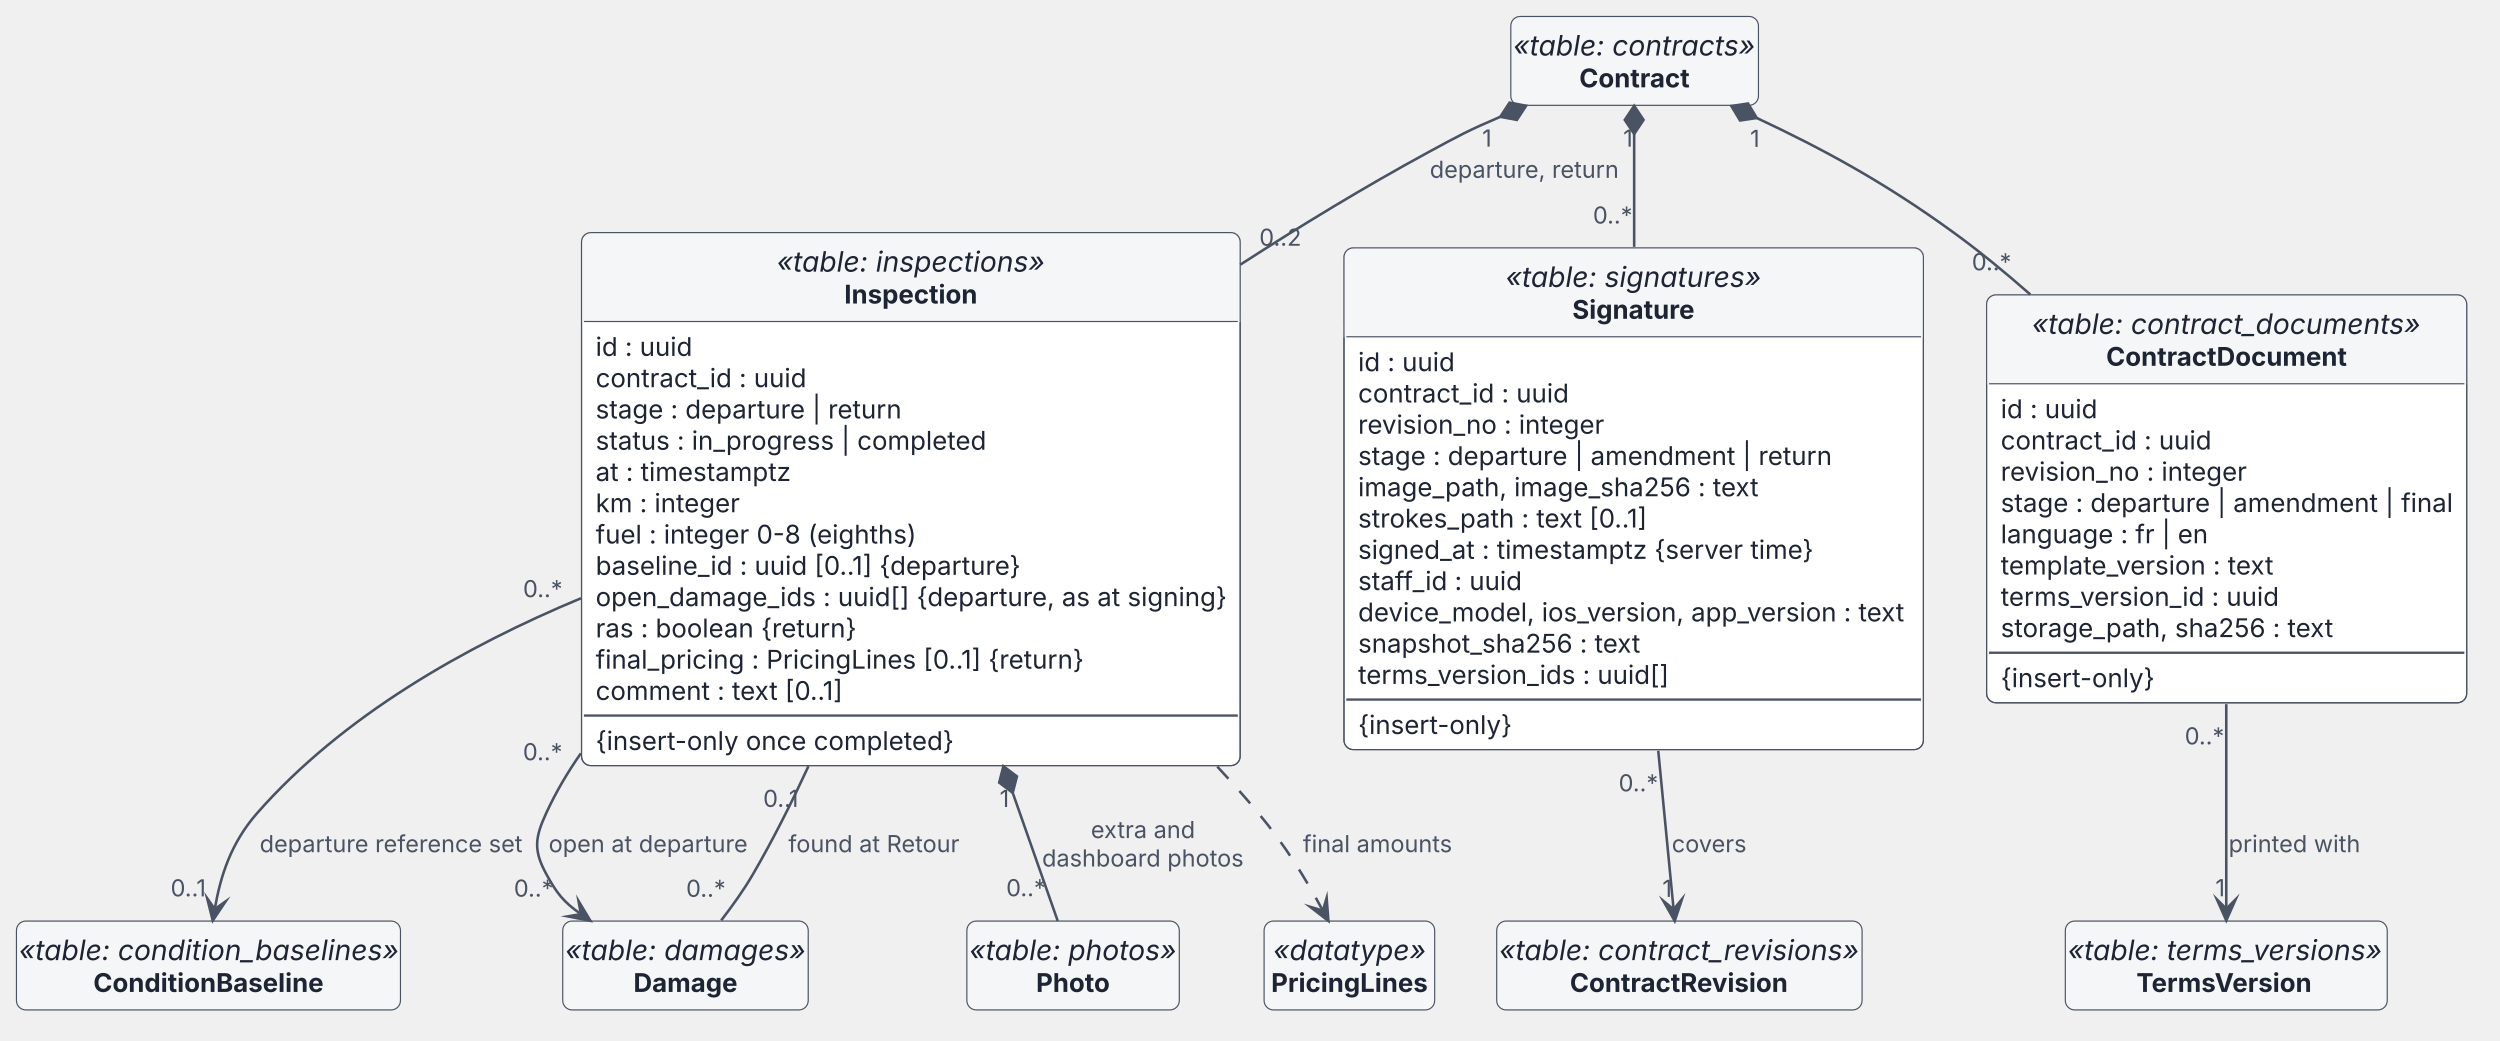
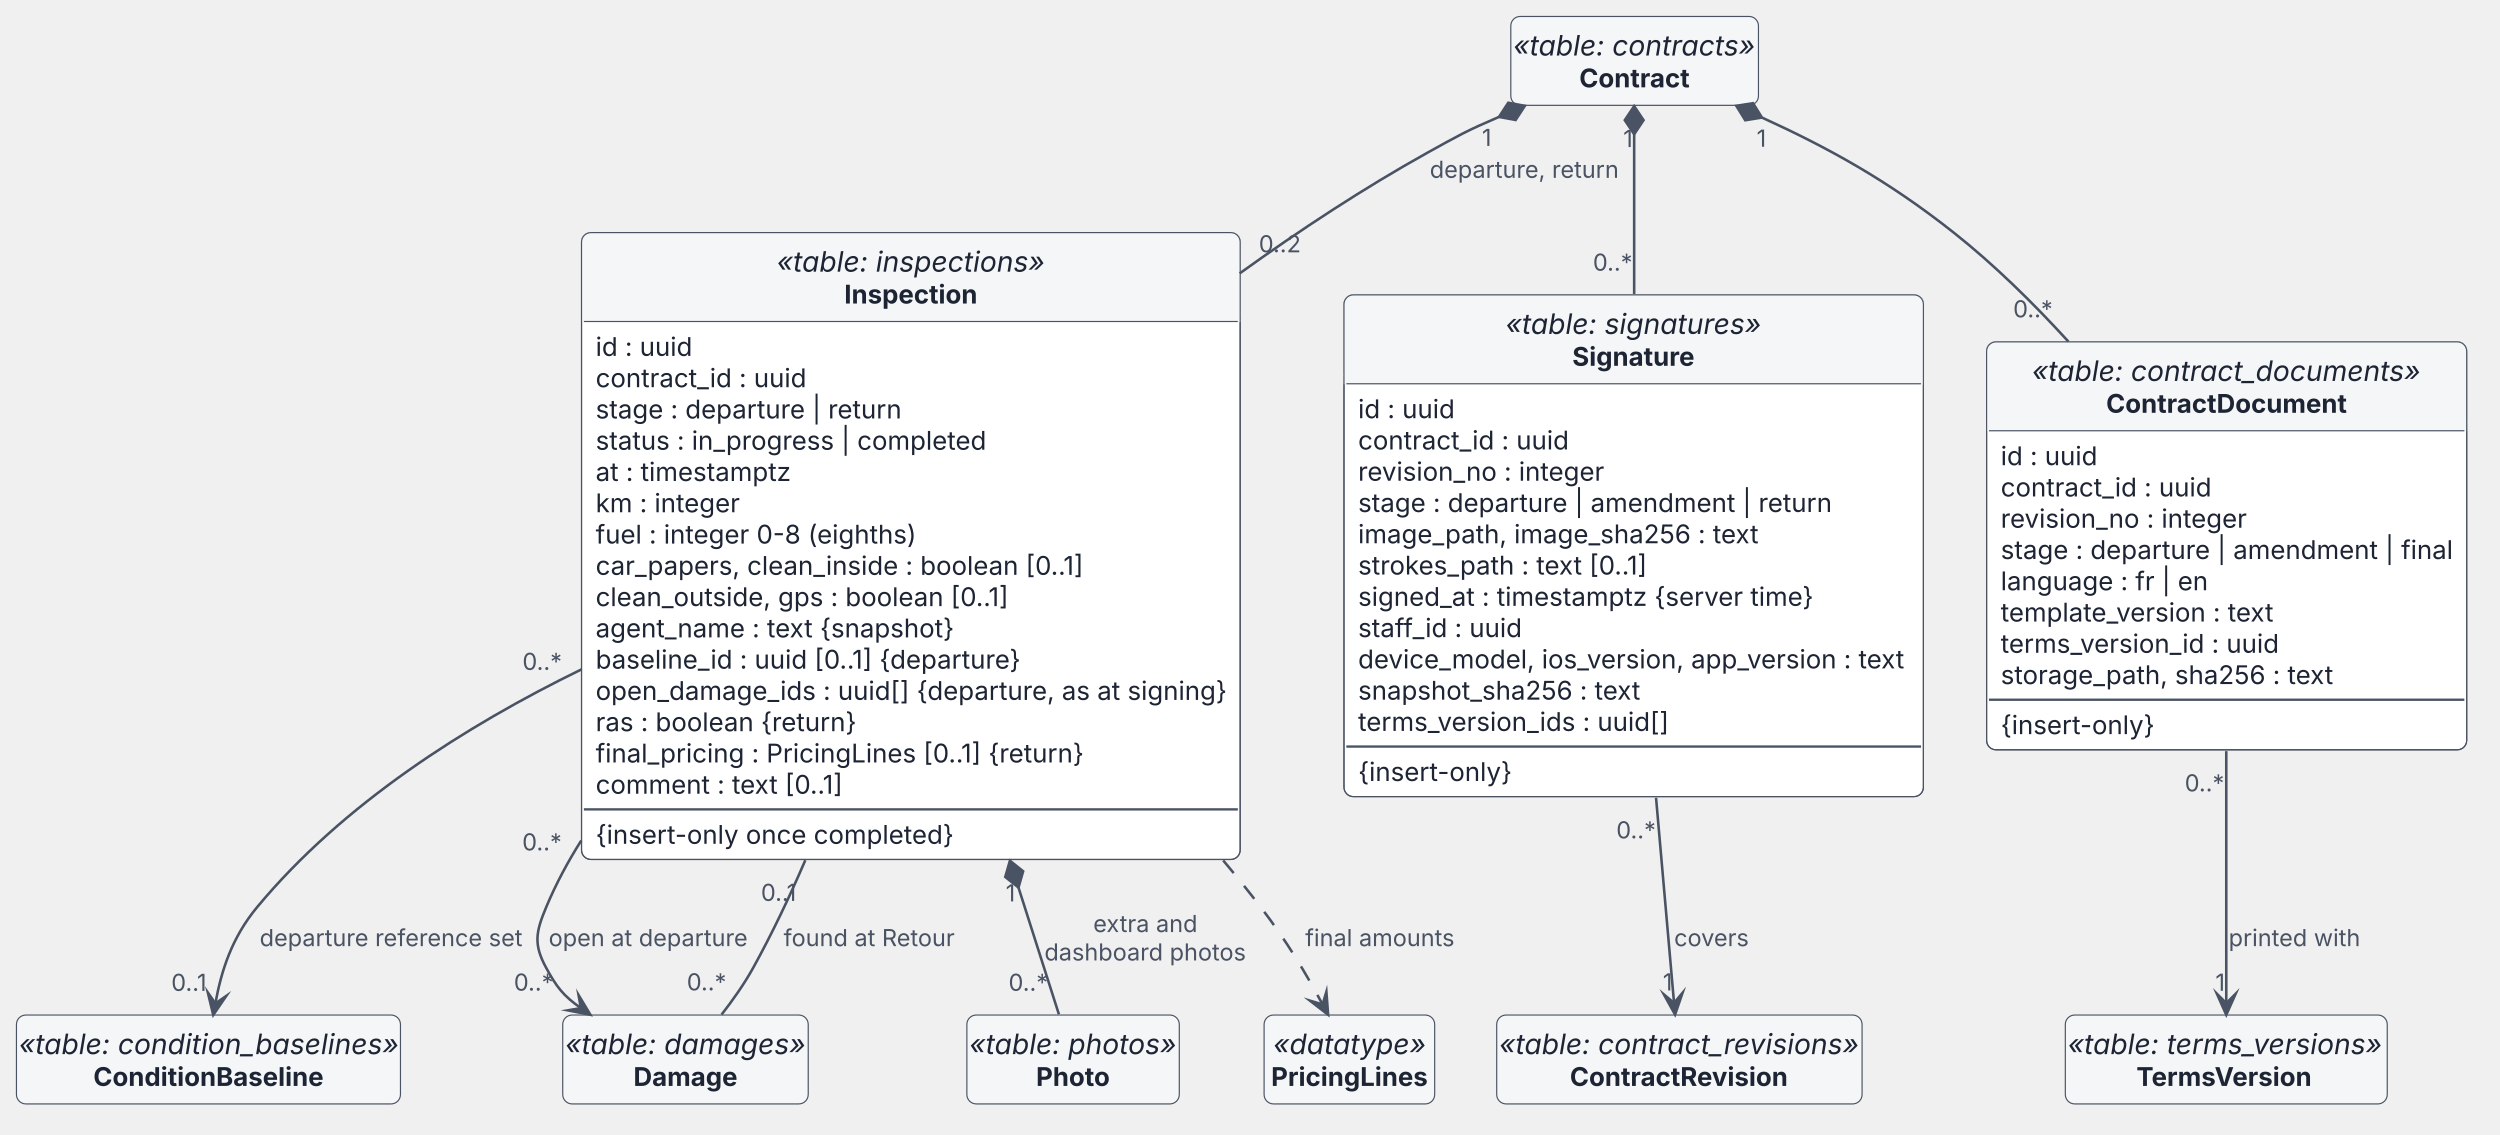
- <svg xmlns="http://www.w3.org/2000/svg" version="1.1" data-diagram-type="CLASS" style="width:1064px;height:443px;background:#FFFFFF;" width="1064px" height="443px" viewBox="0 0 1064 443" zoomAndPan="magnify" preserveAspectRatio="none" contentStyleType="text/css">
+ <svg xmlns="http://www.w3.org/2000/svg" version="1.1" data-diagram-type="CLASS" style="width:1064px;height:483px;background:#FFFFFF;" width="1064px" height="483px" viewBox="0 0 1064 483" zoomAndPan="magnify" preserveAspectRatio="none" contentStyleType="text/css">
  <defs />
  <g font-family="sans-serif" lengthAdjust="spacing">
    <g class="entity" data-qualified-name="Contract" id="ent0001" data-source-line="11">
      <rect x="643" y="7" width="105.4" height="37.829" fill="#F5F6F8" style="stroke:#4A5363;stroke-width:0.5;" rx="4" ry="4" />
      <text x="644" y="23.625" fill="#1D2433" font-size="12" textLength="103.4" font-style="italic" font-family="Inter">«table: contracts»</text>
      <text x="672.137" y="37.176" fill="#1D2433" font-size="11" textLength="47.126" font-weight="700" font-family="Inter">Contract</text>
    </g>
    <g class="entity" data-qualified-name="ContractRevision" id="ent0002" data-source-line="13">
-       <rect x="637" y="392" width="155.498" height="37.829" fill="#F5F6F8" style="stroke:#4A5363;stroke-width:0.5;" rx="4" ry="4" />
-       <text x="638" y="408.625" fill="#1D2433" font-size="12" textLength="153.498" font-style="italic" font-family="Inter">«table: contract_revisions»</text>
-       <text x="668.141" y="422.176" fill="#1D2433" font-size="11" textLength="93.215" font-weight="700" font-family="Inter">ContractRevision</text>
+       <rect x="637" y="432" width="155.498" height="37.829" fill="#F5F6F8" style="stroke:#4A5363;stroke-width:0.5;" rx="4" ry="4" />
+       <text x="638" y="448.625" fill="#1D2433" font-size="12" textLength="153.498" font-style="italic" font-family="Inter">«table: contract_revisions»</text>
+       <text x="668.141" y="462.176" fill="#1D2433" font-size="11" textLength="93.215" font-weight="700" font-family="Inter">ContractRevision</text>
    </g>
    <g class="entity" data-qualified-name="ConditionBaseline" id="ent0003" data-source-line="15">
-       <rect x="7" y="392" width="163.438" height="37.829" fill="#F5F6F8" style="stroke:#4A5363;stroke-width:0.5;" rx="4" ry="4" />
-       <text x="8" y="408.625" fill="#1D2433" font-size="12" textLength="161.438" font-style="italic" font-family="Inter">«table: condition_baselines»</text>
-       <text x="39.724" y="422.176" fill="#1D2433" font-size="11" textLength="97.99" font-weight="700" font-family="Inter">ConditionBaseline</text>
+       <rect x="7" y="432" width="163.438" height="37.829" fill="#F5F6F8" style="stroke:#4A5363;stroke-width:0.5;" rx="4" ry="4" />
+       <text x="8" y="448.625" fill="#1D2433" font-size="12" textLength="161.438" font-style="italic" font-family="Inter">«table: condition_baselines»</text>
+       <text x="39.724" y="462.176" fill="#1D2433" font-size="11" textLength="97.99" font-weight="700" font-family="Inter">ConditionBaseline</text>
    </g>
    <g class="entity" data-qualified-name="Damage" id="ent0004" data-source-line="17">
-       <rect x="239.5" y="392" width="104.48" height="37.829" fill="#F5F6F8" style="stroke:#4A5363;stroke-width:0.5;" rx="4" ry="4" />
-       <text x="240.5" y="408.625" fill="#1D2433" font-size="12" textLength="102.48" font-style="italic" font-family="Inter">«table: damages»</text>
-       <text x="269.611" y="422.176" fill="#1D2433" font-size="11" textLength="44.258" font-weight="700" font-family="Inter">Damage</text>
+       <rect x="239.5" y="432" width="104.48" height="37.829" fill="#F5F6F8" style="stroke:#4A5363;stroke-width:0.5;" rx="4" ry="4" />
+       <text x="240.5" y="448.625" fill="#1D2433" font-size="12" textLength="102.48" font-style="italic" font-family="Inter">«table: damages»</text>
+       <text x="269.611" y="462.176" fill="#1D2433" font-size="11" textLength="44.258" font-weight="700" font-family="Inter">Damage</text>
    </g>
    <g class="entity" data-qualified-name="Photo" id="ent0005" data-source-line="19">
-       <rect x="411.5" y="392" width="90.406" height="37.829" fill="#F5F6F8" style="stroke:#4A5363;stroke-width:0.5;" rx="4" ry="4" />
-       <text x="412.5" y="408.625" fill="#1D2433" font-size="12" textLength="88.406" font-style="italic" font-family="Inter">«table: photos»</text>
-       <text x="440.955" y="422.176" fill="#1D2433" font-size="11" textLength="31.496" font-weight="700" font-family="Inter">Photo</text>
+       <rect x="411.5" y="432" width="90.406" height="37.829" fill="#F5F6F8" style="stroke:#4A5363;stroke-width:0.5;" rx="4" ry="4" />
+       <text x="412.5" y="448.625" fill="#1D2433" font-size="12" textLength="88.406" font-style="italic" font-family="Inter">«table: photos»</text>
+       <text x="440.955" y="462.176" fill="#1D2433" font-size="11" textLength="31.496" font-weight="700" font-family="Inter">Photo</text>
    </g>
    <g class="entity" data-qualified-name="TermsVersion" id="ent0006" data-source-line="21">
-       <rect x="879" y="392" width="137.012" height="37.829" fill="#F5F6F8" style="stroke:#4A5363;stroke-width:0.5;" rx="4" ry="4" />
-       <text x="880" y="408.625" fill="#1D2433" font-size="12" textLength="135.012" font-style="italic" font-family="Inter">«table: terms_versions»</text>
-       <text x="909.229" y="422.176" fill="#1D2433" font-size="11" textLength="76.554" font-weight="700" font-family="Inter">TermsVersion</text>
+       <rect x="879" y="432" width="137.012" height="37.829" fill="#F5F6F8" style="stroke:#4A5363;stroke-width:0.5;" rx="4" ry="4" />
+       <text x="880" y="448.625" fill="#1D2433" font-size="12" textLength="135.012" font-style="italic" font-family="Inter">«table: terms_versions»</text>
+       <text x="909.229" y="462.176" fill="#1D2433" font-size="11" textLength="76.554" font-weight="700" font-family="Inter">TermsVersion</text>
    </g>
    <g class="entity" data-qualified-name="PricingLines" id="ent0007" data-source-line="23">
-       <rect x="538" y="392" width="72.602" height="37.829" fill="#F5F6F8" style="stroke:#4A5363;stroke-width:0.5;" rx="4" ry="4" />
-       <text x="541.825" y="408.625" fill="#1D2433" font-size="12" textLength="64.951" font-style="italic" font-family="Inter">«datatype»</text>
-       <text x="541" y="422.176" fill="#1D2433" font-size="11" textLength="66.602" font-weight="700" font-family="Inter">PricingLines</text>
+       <rect x="538" y="432" width="72.602" height="37.829" fill="#F5F6F8" style="stroke:#4A5363;stroke-width:0.5;" rx="4" ry="4" />
+       <text x="541.825" y="448.625" fill="#1D2433" font-size="12" textLength="64.951" font-style="italic" font-family="Inter">«datatype»</text>
+       <text x="541" y="462.176" fill="#1D2433" font-size="11" textLength="66.602" font-weight="700" font-family="Inter">PricingLines</text>
    </g>
    <g class="entity" data-qualified-name="Inspection" id="ent0008" data-source-line="26">
-       <rect x="247.5" y="99" width="280.318" height="226.854" fill="#FFF" style="stroke:#4A5363;stroke-width:0.5;" rx="4" ry="4" />
+       <rect x="247.5" y="99" width="280.318" height="266.782" fill="#FFF" style="stroke:#4A5363;stroke-width:0.5;" rx="4" ry="4" />
      <rect x="247.5" y="99" width="280.318" height="37.829" fill="#F5F6F8" style="stroke:#F5F6F8;stroke-width:0.5;" rx="4" ry="4" />
      <rect x="247.5" y="132.829" width="280.318" height="4" fill="#F5F6F8" style="stroke:#F5F6F8;stroke-width:0.5;" />
-       <rect x="247.5" y="99" width="280.318" height="226.854" fill="none" style="stroke:#4A5363;stroke-width:0.5;" rx="4" ry="4" />
+       <rect x="247.5" y="99" width="280.318" height="266.782" fill="none" style="stroke:#4A5363;stroke-width:0.5;" rx="4" ry="4" />
      <text x="330.548" y="115.625" fill="#1D2433" font-size="12" textLength="114.223" font-style="italic" font-family="Inter">«table: inspections»</text>
      <text x="359.329" y="129.176" fill="#1D2433" font-size="11" textLength="56.66" font-weight="700" font-family="Inter">Inspection</text>
      <line x1="248.5" y1="136.829" x2="526.818" y2="136.829" style="stroke:#4A5363;stroke-width:0.5;" />
      <text x="253.5" y="151.485" fill="#1D2433" font-size="11" textLength="41.164" font-family="Inter">id : uuid</text>
      <text x="253.5" y="164.795" fill="#1D2433" font-size="11" textLength="89.359" font-family="Inter">contract_id : uuid</text>
      <text x="253.5" y="178.104" fill="#1D2433" font-size="11" textLength="130.099" font-family="Inter">stage : departure | return</text>
      <text x="253.5" y="191.414" fill="#1D2433" font-size="11" textLength="166.332" font-family="Inter">status : in_progress | completed</text>
      <text x="253.5" y="204.724" fill="#1D2433" font-size="11" textLength="83.069" font-family="Inter">at : timestamptz</text>
      <text x="253.5" y="218.033" fill="#1D2433" font-size="11" textLength="61.504" font-family="Inter">km : integer</text>
      <text x="253.5" y="231.343" fill="#1D2433" font-size="11" textLength="136.737" font-family="Inter">fuel : integer 0-8 (eighths)</text>
-       <text x="253.5" y="244.652" fill="#1D2433" font-size="11" textLength="181.752" font-family="Inter">baseline_id : uuid [0..1] {departure}</text>
-       <text x="253.5" y="257.962" fill="#1D2433" font-size="11" textLength="268.318" font-family="Inter">open_damage_ids : uuid[] {departure, as at signing}</text>
-       <text x="253.5" y="271.271" fill="#1D2433" font-size="11" textLength="110.929" font-family="Inter">ras : boolean {return}</text>
-       <text x="253.5" y="284.581" fill="#1D2433" font-size="11" textLength="208.447" font-family="Inter">final_pricing : PricingLines [0..1] {return}</text>
-       <text x="253.5" y="297.891" fill="#1D2433" font-size="11" textLength="106.503" font-family="Inter">comment : text [0..1]</text>
-       <line x1="248.5" y1="304.544" x2="526.818" y2="304.544" style="stroke:#4A5363;stroke-width:1;" />
-       <text x="253.5" y="319.2" fill="#1D2433" font-size="11" textLength="152.555" font-family="Inter">{insert-only once completed}</text>
+       <text x="253.5" y="244.652" fill="#1D2433" font-size="11" textLength="207.63" font-family="Inter">car_papers, clean_inside : boolean [0..1]</text>
+       <text x="253.5" y="257.962" fill="#1D2433" font-size="11" textLength="176.827" font-family="Inter">clean_outside, gps : boolean [0..1]</text>
+       <text x="253.5" y="271.271" fill="#1D2433" font-size="11" textLength="152.34" font-family="Inter">agent_name : text {snapshot}</text>
+       <text x="253.5" y="284.581" fill="#1D2433" font-size="11" textLength="181.752" font-family="Inter">baseline_id : uuid [0..1] {departure}</text>
+       <text x="253.5" y="297.891" fill="#1D2433" font-size="11" textLength="268.318" font-family="Inter">open_damage_ids : uuid[] {departure, as at signing}</text>
+       <text x="253.5" y="311.2" fill="#1D2433" font-size="11" textLength="110.929" font-family="Inter">ras : boolean {return}</text>
+       <text x="253.5" y="324.51" fill="#1D2433" font-size="11" textLength="208.447" font-family="Inter">final_pricing : PricingLines [0..1] {return}</text>
+       <text x="253.5" y="337.819" fill="#1D2433" font-size="11" textLength="106.503" font-family="Inter">comment : text [0..1]</text>
+       <line x1="248.5" y1="344.473" x2="526.818" y2="344.473" style="stroke:#4A5363;stroke-width:1;" />
+       <text x="253.5" y="359.129" fill="#1D2433" font-size="11" textLength="152.555" font-family="Inter">{insert-only once completed}</text>
    </g>
-     <g class="entity" data-qualified-name="Signature" id="ent0009" data-source-line="43">
-       <rect x="572" y="105.5" width="246.599" height="213.544" fill="#FFF" style="stroke:#4A5363;stroke-width:0.5;" rx="4" ry="4" />
-       <rect x="572" y="105.5" width="246.599" height="37.829" fill="#F5F6F8" style="stroke:#F5F6F8;stroke-width:0.5;" rx="4" ry="4" />
-       <rect x="572" y="139.329" width="246.599" height="4" fill="#F5F6F8" style="stroke:#F5F6F8;stroke-width:0.5;" />
-       <rect x="572" y="105.5" width="246.599" height="213.544" fill="none" style="stroke:#4A5363;stroke-width:0.5;" rx="4" ry="4" />
-       <text x="640.725" y="122.125" fill="#1D2433" font-size="12" textLength="109.148" font-style="italic" font-family="Inter">«table: signatures»</text>
-       <text x="669.161" y="135.676" fill="#1D2433" font-size="11" textLength="52.277" font-weight="700" font-family="Inter">Signature</text>
-       <line x1="573" y1="143.329" x2="817.599" y2="143.329" style="stroke:#4A5363;stroke-width:0.5;" />
-       <text x="578" y="157.985" fill="#1D2433" font-size="11" textLength="41.164" font-family="Inter">id : uuid</text>
-       <text x="578" y="171.295" fill="#1D2433" font-size="11" textLength="89.359" font-family="Inter">contract_id : uuid</text>
-       <text x="578" y="184.604" fill="#1D2433" font-size="11" textLength="104.908" font-family="Inter">revision_no : integer</text>
-       <text x="578" y="197.914" fill="#1D2433" font-size="11" textLength="201.55" font-family="Inter">stage : departure | amendment | return</text>
-       <text x="578" y="211.224" fill="#1D2433" font-size="11" textLength="170.258" font-family="Inter">image_path, image_sha256 : text</text>
-       <text x="578" y="224.533" fill="#1D2433" font-size="11" textLength="124.271" font-family="Inter">strokes_path : text [0..1]</text>
-       <text x="578" y="237.843" fill="#1D2433" font-size="11" textLength="193.923" font-family="Inter">signed_at : timestamptz {server time}</text>
-       <text x="578" y="251.152" fill="#1D2433" font-size="11" textLength="69.905" font-family="Inter">staff_id : uuid</text>
-       <text x="578" y="264.462" fill="#1D2433" font-size="11" textLength="234.599" font-family="Inter">device_model, ios_version, app_version : text</text>
-       <text x="578" y="277.771" fill="#1D2433" font-size="11" textLength="120.415" font-family="Inter">snapshot_sha256 : text</text>
-       <text x="578" y="291.081" fill="#1D2433" font-size="11" textLength="132.924" font-family="Inter">terms_version_ids : uuid[]</text>
-       <line x1="573" y1="297.734" x2="817.599" y2="297.734" style="stroke:#4A5363;stroke-width:1;" />
-       <text x="578" y="312.391" fill="#1D2433" font-size="11" textLength="65.5" font-family="Inter">{insert-only}</text>
+     <g class="entity" data-qualified-name="Signature" id="ent0009" data-source-line="46">
+       <rect x="572" y="125.5" width="246.599" height="213.544" fill="#FFF" style="stroke:#4A5363;stroke-width:0.5;" rx="4" ry="4" />
+       <rect x="572" y="125.5" width="246.599" height="37.829" fill="#F5F6F8" style="stroke:#F5F6F8;stroke-width:0.5;" rx="4" ry="4" />
+       <rect x="572" y="159.329" width="246.599" height="4" fill="#F5F6F8" style="stroke:#F5F6F8;stroke-width:0.5;" />
+       <rect x="572" y="125.5" width="246.599" height="213.544" fill="none" style="stroke:#4A5363;stroke-width:0.5;" rx="4" ry="4" />
+       <text x="640.725" y="142.125" fill="#1D2433" font-size="12" textLength="109.148" font-style="italic" font-family="Inter">«table: signatures»</text>
+       <text x="669.161" y="155.676" fill="#1D2433" font-size="11" textLength="52.277" font-weight="700" font-family="Inter">Signature</text>
+       <line x1="573" y1="163.329" x2="817.599" y2="163.329" style="stroke:#4A5363;stroke-width:0.5;" />
+       <text x="578" y="177.985" fill="#1D2433" font-size="11" textLength="41.164" font-family="Inter">id : uuid</text>
+       <text x="578" y="191.295" fill="#1D2433" font-size="11" textLength="89.359" font-family="Inter">contract_id : uuid</text>
+       <text x="578" y="204.604" fill="#1D2433" font-size="11" textLength="104.908" font-family="Inter">revision_no : integer</text>
+       <text x="578" y="217.914" fill="#1D2433" font-size="11" textLength="201.55" font-family="Inter">stage : departure | amendment | return</text>
+       <text x="578" y="231.224" fill="#1D2433" font-size="11" textLength="170.258" font-family="Inter">image_path, image_sha256 : text</text>
+       <text x="578" y="244.533" fill="#1D2433" font-size="11" textLength="124.271" font-family="Inter">strokes_path : text [0..1]</text>
+       <text x="578" y="257.843" fill="#1D2433" font-size="11" textLength="193.923" font-family="Inter">signed_at : timestamptz {server time}</text>
+       <text x="578" y="271.152" fill="#1D2433" font-size="11" textLength="69.905" font-family="Inter">staff_id : uuid</text>
+       <text x="578" y="284.462" fill="#1D2433" font-size="11" textLength="234.599" font-family="Inter">device_model, ios_version, app_version : text</text>
+       <text x="578" y="297.771" fill="#1D2433" font-size="11" textLength="120.415" font-family="Inter">snapshot_sha256 : text</text>
+       <text x="578" y="311.081" fill="#1D2433" font-size="11" textLength="132.924" font-family="Inter">terms_version_ids : uuid[]</text>
+       <line x1="573" y1="317.734" x2="817.599" y2="317.734" style="stroke:#4A5363;stroke-width:1;" />
+       <text x="578" y="332.391" fill="#1D2433" font-size="11" textLength="65.5" font-family="Inter">{insert-only}</text>
    </g>
-     <g class="entity" data-qualified-name="ContractDocument" id="ent0010" data-source-line="59">
-       <rect x="845.5" y="125.5" width="204.328" height="173.615" fill="#FFF" style="stroke:#4A5363;stroke-width:0.5;" rx="4" ry="4" />
-       <rect x="845.5" y="125.5" width="204.328" height="37.829" fill="#F5F6F8" style="stroke:#F5F6F8;stroke-width:0.5;" rx="4" ry="4" />
-       <rect x="845.5" y="159.329" width="204.328" height="4" fill="#F5F6F8" style="stroke:#F5F6F8;stroke-width:0.5;" />
-       <rect x="845.5" y="125.5" width="204.328" height="173.615" fill="none" style="stroke:#4A5363;stroke-width:0.5;" rx="4" ry="4" />
-       <text x="864.742" y="142.125" fill="#1D2433" font-size="12" textLength="165.844" font-style="italic" font-family="Inter">«table: contract_documents»</text>
-       <text x="896.362" y="155.676" fill="#1D2433" font-size="11" textLength="102.604" font-weight="700" font-family="Inter">ContractDocument</text>
-       <line x1="846.5" y1="163.329" x2="1048.828" y2="163.329" style="stroke:#4A5363;stroke-width:0.5;" />
-       <text x="851.5" y="177.985" fill="#1D2433" font-size="11" textLength="41.164" font-family="Inter">id : uuid</text>
-       <text x="851.5" y="191.295" fill="#1D2433" font-size="11" textLength="89.359" font-family="Inter">contract_id : uuid</text>
-       <text x="851.5" y="204.604" fill="#1D2433" font-size="11" textLength="104.908" font-family="Inter">revision_no : integer</text>
-       <text x="851.5" y="217.914" fill="#1D2433" font-size="11" textLength="192.328" font-family="Inter">stage : departure | amendment | final</text>
-       <text x="851.5" y="231.224" fill="#1D2433" font-size="11" textLength="88.252" font-family="Inter">language : fr | en</text>
-       <text x="851.5" y="244.533" fill="#1D2433" font-size="11" textLength="117.525" font-family="Inter">template_version : text</text>
-       <text x="851.5" y="257.843" fill="#1D2433" font-size="11" textLength="119.093" font-family="Inter">terms_version_id : uuid</text>
-       <text x="851.5" y="271.152" fill="#1D2433" font-size="11" textLength="141.448" font-family="Inter">storage_path, sha256 : text</text>
-       <line x1="846.5" y1="277.806" x2="1048.828" y2="277.806" style="stroke:#4A5363;stroke-width:1;" />
-       <text x="851.5" y="292.462" fill="#1D2433" font-size="11" textLength="65.5" font-family="Inter">{insert-only}</text>
+     <g class="entity" data-qualified-name="ContractDocument" id="ent0010" data-source-line="62">
+       <rect x="845.5" y="145.5" width="204.328" height="173.615" fill="#FFF" style="stroke:#4A5363;stroke-width:0.5;" rx="4" ry="4" />
+       <rect x="845.5" y="145.5" width="204.328" height="37.829" fill="#F5F6F8" style="stroke:#F5F6F8;stroke-width:0.5;" rx="4" ry="4" />
+       <rect x="845.5" y="179.329" width="204.328" height="4" fill="#F5F6F8" style="stroke:#F5F6F8;stroke-width:0.5;" />
+       <rect x="845.5" y="145.5" width="204.328" height="173.615" fill="none" style="stroke:#4A5363;stroke-width:0.5;" rx="4" ry="4" />
+       <text x="864.742" y="162.125" fill="#1D2433" font-size="12" textLength="165.844" font-style="italic" font-family="Inter">«table: contract_documents»</text>
+       <text x="896.362" y="175.676" fill="#1D2433" font-size="11" textLength="102.604" font-weight="700" font-family="Inter">ContractDocument</text>
+       <line x1="846.5" y1="183.329" x2="1048.828" y2="183.329" style="stroke:#4A5363;stroke-width:0.5;" />
+       <text x="851.5" y="197.985" fill="#1D2433" font-size="11" textLength="41.164" font-family="Inter">id : uuid</text>
+       <text x="851.5" y="211.295" fill="#1D2433" font-size="11" textLength="89.359" font-family="Inter">contract_id : uuid</text>
+       <text x="851.5" y="224.604" fill="#1D2433" font-size="11" textLength="104.908" font-family="Inter">revision_no : integer</text>
+       <text x="851.5" y="237.914" fill="#1D2433" font-size="11" textLength="192.328" font-family="Inter">stage : departure | amendment | final</text>
+       <text x="851.5" y="251.224" fill="#1D2433" font-size="11" textLength="88.252" font-family="Inter">language : fr | en</text>
+       <text x="851.5" y="264.533" fill="#1D2433" font-size="11" textLength="117.525" font-family="Inter">template_version : text</text>
+       <text x="851.5" y="277.843" fill="#1D2433" font-size="11" textLength="119.093" font-family="Inter">terms_version_id : uuid</text>
+       <text x="851.5" y="291.152" fill="#1D2433" font-size="11" textLength="141.448" font-family="Inter">storage_path, sha256 : text</text>
+       <line x1="846.5" y1="297.806" x2="1048.828" y2="297.806" style="stroke:#4A5363;stroke-width:1;" />
+       <text x="851.5" y="312.462" fill="#1D2433" font-size="11" textLength="65.5" font-family="Inter">{insert-only}</text>
    </g>
-     <g class="link" data-entity-1="ent0001" data-entity-2="ent0008" id="lnk11" data-source-line="72" data-link-type="composition">
-       <path d="M638.504,49.713 C624.734,55.593 620.81,57.77 607.5,65 C581.09,79.35 553.79,95.94 527.79,112.69" style="stroke:#4A5363;stroke-width:1.1;" fill="none" id="Contract-backto-Inspection" codeLine="72" />
-       <polygon points="649.54,45,642.451,43.678,638.504,49.713,645.593,51.035,649.54,45" fill="#4A5363" style="stroke:#4A5363;stroke-width:1.1;stroke-linejoin:miter;stroke-miterlimit:10;" />
+     <g class="link" data-entity-1="ent0001" data-entity-2="ent0008" id="lnk11" data-source-line="75" data-link-type="composition">
+       <path d="M637.966,49.756 C624.326,55.586 620.59,57.73 607.5,65 C580.6,79.95 553.34,97.88 527.6,116.36" style="stroke:#4A5363;stroke-width:1.1;" fill="none" id="Contract-backto-Inspection" codeLine="75" />
+       <polygon points="649,45.04,641.911,43.72,637.966,49.756,645.055,51.076,649,45.04" fill="#4A5363" style="stroke:#4A5363;stroke-width:1.1;stroke-linejoin:miter;stroke-miterlimit:10;" />
      <text x="608.5" y="75.688" fill="#4A5363" font-size="10" textLength="80.381" font-family="Inter">departure, return</text>
-       <text x="630.801" y="62.385" fill="#4A5363" font-size="10" font-family="Inter">1</text>
-       <text x="535.95" y="104.598" fill="#4A5363" font-size="10" textLength="18.169" font-family="Inter">0..2</text>
+       <text x="630.704" y="62.123" fill="#4A5363" font-size="10" font-family="Inter">1</text>
+       <text x="535.75" y="107.377" fill="#4A5363" font-size="10" textLength="18.169" font-family="Inter">0..2</text>
    </g>
-     <g class="link" data-entity-1="ent0001" data-entity-2="ent0009" id="lnk12" data-source-line="73" data-link-type="composition">
-       <path d="M695.5,57.03 C695.5,71.72 695.5,81.78 695.5,105.07" style="stroke:#4A5363;stroke-width:1.1;" fill="none" id="Contract-backto-Signature" codeLine="73" />
-       <polygon points="695.5,45.03,691.5,51.03,695.5,57.03,699.5,51.03,695.5,45.03" fill="#4A5363" style="stroke:#4A5363;stroke-width:1.1;stroke-linejoin:miter;stroke-miterlimit:10;" />
-       <text x="690.837" y="62.424" fill="#4A5363" font-size="10" font-family="Inter">1</text>
-       <text x="677.945" y="95.155" fill="#4A5363" font-size="10" textLength="17.08" font-family="Inter">0..*</text>
+     <g class="link" data-entity-1="ent0001" data-entity-2="ent0009" id="lnk12" data-source-line="76" data-link-type="composition">
+       <path d="M695.5,57.15 C695.5,75.72 695.5,94.17 695.5,125.13" style="stroke:#4A5363;stroke-width:1.1;" fill="none" id="Contract-backto-Signature" codeLine="76" />
+       <polygon points="695.5,45.15,691.5,51.15,695.5,57.15,699.5,51.15,695.5,45.15" fill="#4A5363" style="stroke:#4A5363;stroke-width:1.1;stroke-linejoin:miter;stroke-miterlimit:10;" />
+       <text x="690.837" y="62.581" fill="#4A5363" font-size="10" font-family="Inter">1</text>
+       <text x="677.945" y="115.219" fill="#4A5363" font-size="10" textLength="17.08" font-family="Inter">0..*</text>
    </g>
-     <g class="link" data-entity-1="ent0001" data-entity-2="ent0010" id="lnk13" data-source-line="74" data-link-type="composition">
-       <path d="M747.702,50.22 C775.622,63.33 801.79,77.4 831.5,99 C842.51,107 853.51,116.01 864.11,125.35" style="stroke:#4A5363;stroke-width:1.1;" fill="none" id="Contract-backto-ContractDocument" codeLine="74" />
-       <polygon points="736.84,45.12,740.571,51.291,747.702,50.22,743.971,44.049,736.84,45.12" fill="#4A5363" style="stroke:#4A5363;stroke-width:1.1;stroke-linejoin:miter;stroke-miterlimit:10;" />
-       <text x="744.837" y="62.542" fill="#4A5363" font-size="10" font-family="Inter">1</text>
-       <text x="839.203" y="115.053" fill="#4A5363" font-size="10" textLength="17.08" font-family="Inter">0..*</text>
+     <g class="link" data-entity-1="ent0001" data-entity-2="ent0010" id="lnk13" data-source-line="77" data-link-type="composition">
+       <path d="M749.886,50.034 C777.856,62.804 803.21,76.62 831.5,99 C848.64,112.56 865.26,128.89 880.31,145.37" style="stroke:#4A5363;stroke-width:1.1;" fill="none" id="Contract-backto-ContractDocument" codeLine="77" />
+       <polygon points="738.97,45.05,742.767,51.181,749.886,50.034,746.089,43.903,738.97,45.05" fill="#4A5363" style="stroke:#4A5363;stroke-width:1.1;stroke-linejoin:miter;stroke-miterlimit:10;" />
+       <text x="747.619" y="62.45" fill="#4A5363" font-size="10" font-family="Inter">1</text>
+       <text x="856.795" y="135.075" fill="#4A5363" font-size="10" textLength="17.08" font-family="Inter">0..*</text>
    </g>
-     <g class="link" data-entity-1="ent0008" data-entity-2="ent0003" id="lnk14" data-source-line="75" data-link-type="dependency">
-       <path d="M247.27,254.61 C197.98,275.13 145.88,304.65 109.5,346 C98.22,358.82 93.836,372.904 91.406,386.884" style="stroke:#4A5363;stroke-width:1.1;" fill="none" id="Inspection-to-ConditionBaseline" codeLine="75" />
-       <polygon points="90.55,391.81,96.032,383.628,91.406,386.884,88.15,382.258,90.55,391.81" fill="#4A5363" style="stroke:#4A5363;stroke-width:1.1;stroke-linejoin:miter;stroke-miterlimit:10;" />
-       <text x="110.5" y="362.688" fill="#4A5363" font-size="10" textLength="112.412" font-family="Inter">departure reference set</text>
-       <text x="222.595" y="254.166" fill="#4A5363" font-size="10" textLength="17.08" font-family="Inter">0..*</text>
-       <text x="72.606" y="381.511" fill="#4A5363" font-size="10" textLength="16.138" font-family="Inter">0..1</text>
+     <g class="link" data-entity-1="ent0008" data-entity-2="ent0003" id="lnk14" data-source-line="78" data-link-type="dependency">
+       <path d="M247.47,284.89 C198.06,309.01 145.81,342.27 109.5,386 C98.59,399.13 94.2,413.182 91.66,427.062" style="stroke:#4A5363;stroke-width:1.1;" fill="none" id="Inspection-to-ConditionBaseline" codeLine="78" />
+       <polygon points="90.76,431.98,96.315,423.847,91.66,427.062,88.445,422.407,90.76,431.98" fill="#4A5363" style="stroke:#4A5363;stroke-width:1.1;stroke-linejoin:miter;stroke-miterlimit:10;" />
+       <text x="110.5" y="402.688" fill="#4A5363" font-size="10" textLength="112.412" font-family="Inter">departure reference set</text>
+       <text x="222.341" y="285.123" fill="#4A5363" font-size="10" textLength="17.08" font-family="Inter">0..*</text>
+       <text x="72.883" y="421.735" fill="#4A5363" font-size="10" textLength="16.138" font-family="Inter">0..1</text>
    </g>
-     <g class="link" data-entity-1="ent0008" data-entity-2="ent0004" id="lnk15" data-source-line="76" data-link-type="dependency">
-       <path d="M247.22,320.61 C241.56,328.69 236.57,337.16 232.5,346 C227.66,356.5 226.97,361.86 232.5,372 C236.88,380.02 239.657,383.738 247.197,389.028" style="stroke:#4A5363;stroke-width:1.1;" fill="none" id="Inspection-to-Damage" codeLine="76" />
-       <polygon points="251.29,391.9,246.22,383.456,247.197,389.028,241.625,390.005,251.29,391.9" fill="#4A5363" style="stroke:#4A5363;stroke-width:1.1;stroke-linejoin:miter;stroke-miterlimit:10;" />
-       <text x="233.5" y="362.688" fill="#4A5363" font-size="10" textLength="84.604" font-family="Inter">open at departure</text>
-       <text x="222.542" y="323.569" fill="#4A5363" font-size="10" textLength="17.08" font-family="Inter">0..*</text>
-       <text x="218.7" y="381.63" fill="#4A5363" font-size="10" textLength="17.08" font-family="Inter">0..*</text>
+     <g class="link" data-entity-1="ent0008" data-entity-2="ent0004" id="lnk15" data-source-line="79" data-link-type="dependency">
+       <path d="M247.38,357.73 C241.63,366.81 236.58,376.25 232.5,386 C228.03,396.66 226.97,401.86 232.5,412 C236.88,420.02 239.657,423.738 247.197,429.028" style="stroke:#4A5363;stroke-width:1.1;" fill="none" id="Inspection-to-Damage" codeLine="79" />
+       <polygon points="251.29,431.9,246.22,423.456,247.197,429.028,241.625,430.005,251.29,431.9" fill="#4A5363" style="stroke:#4A5363;stroke-width:1.1;stroke-linejoin:miter;stroke-miterlimit:10;" />
+       <text x="233.5" y="402.688" fill="#4A5363" font-size="10" textLength="84.604" font-family="Inter">open at departure</text>
+       <text x="222.246" y="361.947" fill="#4A5363" font-size="10" textLength="17.08" font-family="Inter">0..*</text>
+       <text x="218.7" y="421.63" fill="#4A5363" font-size="10" textLength="17.08" font-family="Inter">0..*</text>
    </g>
-     <g class="link" data-entity-1="ent0008" data-entity-2="ent0004" id="lnk16" data-source-line="77" data-link-type="association">
-       <path d="M344.09,326.07 C336.83,341.81 328.9,357.53 320.5,372 C316.58,378.75 311.63,385.66 306.94,391.71" style="stroke:#4A5363;stroke-width:1.1;" fill="none" id="Inspection-Damage" codeLine="77" />
-       <text x="335.5" y="362.688" fill="#4A5363" font-size="10" textLength="73.364" font-family="Inter">found at Retour</text>
-       <text x="324.791" y="343.425" fill="#4A5363" font-size="10" textLength="16.138" font-family="Inter">0..1</text>
-       <text x="292.004" y="381.694" fill="#4A5363" font-size="10" textLength="17.08" font-family="Inter">0..*</text>
+     <g class="link" data-entity-1="ent0008" data-entity-2="ent0004" id="lnk16" data-source-line="80" data-link-type="association">
+       <path d="M342.74,366.1 C335.95,381.89 328.51,397.52 320.5,412 C316.72,418.83 311.81,425.76 307.1,431.81" style="stroke:#4A5363;stroke-width:1.1;" fill="none" id="Inspection-Damage" codeLine="80" />
+       <text x="333.5" y="402.688" fill="#4A5363" font-size="10" textLength="73.364" font-family="Inter">found at Retour</text>
+       <text x="323.85" y="383.431" fill="#4A5363" font-size="10" textLength="16.138" font-family="Inter">0..1</text>
+       <text x="292.299" y="421.511" fill="#4A5363" font-size="10" textLength="17.08" font-family="Inter">0..*</text>
    </g>
-     <g class="link" data-entity-1="ent0008" data-entity-2="ent0005" id="lnk17" data-source-line="78" data-link-type="composition">
-       <path d="M431.015,337.422 C440.045,363.142 444.63,376.21 450.18,391.99" style="stroke:#4A5363;stroke-width:1.1;" fill="none" id="Inspection-backto-Photo" codeLine="78" />
-       <polygon points="427.04,326.1,425.253,333.086,431.015,337.422,432.802,330.436,427.04,326.1" fill="#4A5363" style="stroke:#4A5363;stroke-width:1.1;stroke-linejoin:miter;stroke-miterlimit:10;" />
-       <text x="464.271" y="356.688" fill="#4A5363" font-size="10" textLength="44.399" font-family="Inter">extra and</text>
-       <text x="443.5" y="368.787" fill="#4A5363" font-size="10" textLength="85.942" font-family="Inter">dashboard photos</text>
-       <text x="425.437" y="343.457" fill="#4A5363" font-size="10" font-family="Inter">1</text>
-       <text x="428.217" y="381.438" fill="#4A5363" font-size="10" textLength="17.08" font-family="Inter">0..*</text>
+     <g class="link" data-entity-1="ent0008" data-entity-2="ent0005" id="lnk17" data-source-line="81" data-link-type="composition">
+       <path d="M433.466,377.733 C441.726,403.633 445.71,416.13 450.67,431.71" style="stroke:#4A5363;stroke-width:1.1;" fill="none" id="Inspection-backto-Photo" codeLine="81" />
+       <polygon points="429.82,366.3,427.832,373.232,433.466,377.733,435.454,370.801,429.82,366.3" fill="#4A5363" style="stroke:#4A5363;stroke-width:1.1;stroke-linejoin:miter;stroke-miterlimit:10;" />
+       <text x="465.271" y="396.688" fill="#4A5363" font-size="10" textLength="44.399" font-family="Inter">extra and</text>
+       <text x="444.5" y="408.787" fill="#4A5363" font-size="10" textLength="85.942" font-family="Inter">dashboard photos</text>
+       <text x="428.018" y="383.641" fill="#4A5363" font-size="10" font-family="Inter">1</text>
+       <text x="429.231" y="421.694" fill="#4A5363" font-size="10" textLength="17.08" font-family="Inter">0..*</text>
    </g>
-     <g class="link" data-entity-1="ent0008" data-entity-2="ent0007" id="lnk18" data-source-line="79" data-link-type="dependency">
-       <path d="M518.07,326.27 C524.14,332.78 529.99,339.37 535.5,346 C547.4,360.3 555.798,374.198 562.998,387.558" style="stroke:#4A5363;stroke-width:1.1;stroke-dasharray:7,7;" fill="none" id="Inspection-to-PricingLines" codeLine="79" />
-       <polygon points="565.37,391.96,564.621,382.14,562.998,387.558,557.579,385.935,565.37,391.96" fill="#4A5363" style="stroke:#4A5363;stroke-width:1.1;stroke-linejoin:miter;stroke-miterlimit:10;" />
-       <text x="554.5" y="362.688" fill="#4A5363" font-size="10" textLength="63.623" font-family="Inter">final amounts</text>
+     <g class="link" data-entity-1="ent0008" data-entity-2="ent0007" id="lnk18" data-source-line="82" data-link-type="dependency">
+       <path d="M520.59,366.19 C526.1,372.77 531.43,379.39 536.5,386 C547.67,400.55 555.774,414.245 562.884,427.485" style="stroke:#4A5363;stroke-width:1.1;stroke-dasharray:7,7;" fill="none" id="Inspection-to-PricingLines" codeLine="82" />
+       <polygon points="565.25,431.89,564.516,422.069,562.884,427.485,557.468,425.853,565.25,431.89" fill="#4A5363" style="stroke:#4A5363;stroke-width:1.1;stroke-linejoin:miter;stroke-miterlimit:10;" />
+       <text x="555.5" y="402.688" fill="#4A5363" font-size="10" textLength="63.623" font-family="Inter">final amounts</text>
    </g>
-     <g class="link" data-entity-1="ent0009" data-entity-2="ent0002" id="lnk19" data-source-line="80" data-link-type="dependency">
-       <path d="M705.75,319.51 C708.47,347.61 710.617,369.883 712.277,387.003" style="stroke:#4A5363;stroke-width:1.1;" fill="none" id="Signature-to-ContractRevision" codeLine="80" />
-       <polygon points="712.76,391.98,715.873,382.636,712.277,387.003,707.91,383.408,712.76,391.98" fill="#4A5363" style="stroke:#4A5363;stroke-width:1.1;stroke-linejoin:miter;stroke-miterlimit:10;" />
-       <text x="711.5" y="362.688" fill="#4A5363" font-size="10" textLength="32.202" font-family="Inter">covers</text>
-       <text x="688.884" y="336.809" fill="#4A5363" font-size="10" textLength="17.08" font-family="Inter">0..*</text>
-       <text x="707.499" y="381.735" fill="#4A5363" font-size="10" font-family="Inter">1</text>
+     <g class="link" data-entity-1="ent0009" data-entity-2="ent0002" id="lnk19" data-source-line="83" data-link-type="dependency">
+       <path d="M704.81,339.53 C707.93,375.1 710.643,406.009 712.473,426.849" style="stroke:#4A5363;stroke-width:1.1;" fill="none" id="Signature-to-ContractRevision" codeLine="83" />
+       <polygon points="712.91,431.83,716.107,422.515,712.473,426.849,708.138,423.214,712.91,431.83" fill="#4A5363" style="stroke:#4A5363;stroke-width:1.1;stroke-linejoin:miter;stroke-miterlimit:10;" />
+       <text x="712.5" y="402.688" fill="#4A5363" font-size="10" textLength="32.202" font-family="Inter">covers</text>
+       <text x="687.881" y="356.83" fill="#4A5363" font-size="10" textLength="17.08" font-family="Inter">0..*</text>
+       <text x="707.697" y="421.538" fill="#4A5363" font-size="10" font-family="Inter">1</text>
    </g>
-     <g class="link" data-entity-1="ent0010" data-entity-2="ent0006" id="lnk20" data-source-line="81" data-link-type="dependency">
-       <path d="M947.5,299.69 C947.5,334.13 947.5,365.58 947.5,386.76" style="stroke:#4A5363;stroke-width:1.1;" fill="none" id="ContractDocument-to-TermsVersion" codeLine="81" />
-       <polygon points="947.5,391.76,951.5,382.76,947.5,386.76,943.5,382.76,947.5,391.76" fill="#4A5363" style="stroke:#4A5363;stroke-width:1.1;stroke-linejoin:miter;stroke-miterlimit:10;" />
-       <text x="948.5" y="362.688" fill="#4A5363" font-size="10" textLength="56.045" font-family="Inter">printed with</text>
-       <text x="929.813" y="316.823" fill="#4A5363" font-size="10" textLength="17.08" font-family="Inter">0..*</text>
-       <text x="942.871" y="381.445" fill="#4A5363" font-size="10" font-family="Inter">1</text>
+     <g class="link" data-entity-1="ent0010" data-entity-2="ent0006" id="lnk20" data-source-line="84" data-link-type="dependency">
+       <path d="M947.5,319.69 C947.5,361.2 947.5,402.22 947.5,426.94" style="stroke:#4A5363;stroke-width:1.1;" fill="none" id="ContractDocument-to-TermsVersion" codeLine="84" />
+       <polygon points="947.5,431.94,951.5,422.94,947.5,426.94,943.5,422.94,947.5,431.94" fill="#4A5363" style="stroke:#4A5363;stroke-width:1.1;stroke-linejoin:miter;stroke-miterlimit:10;" />
+       <text x="948.5" y="402.688" fill="#4A5363" font-size="10" textLength="56.045" font-family="Inter">printed with</text>
+       <text x="929.813" y="336.823" fill="#4A5363" font-size="10" textLength="17.08" font-family="Inter">0..*</text>
+       <text x="942.871" y="421.683" fill="#4A5363" font-size="10" font-family="Inter">1</text>
    </g>
  </g>
</svg>
